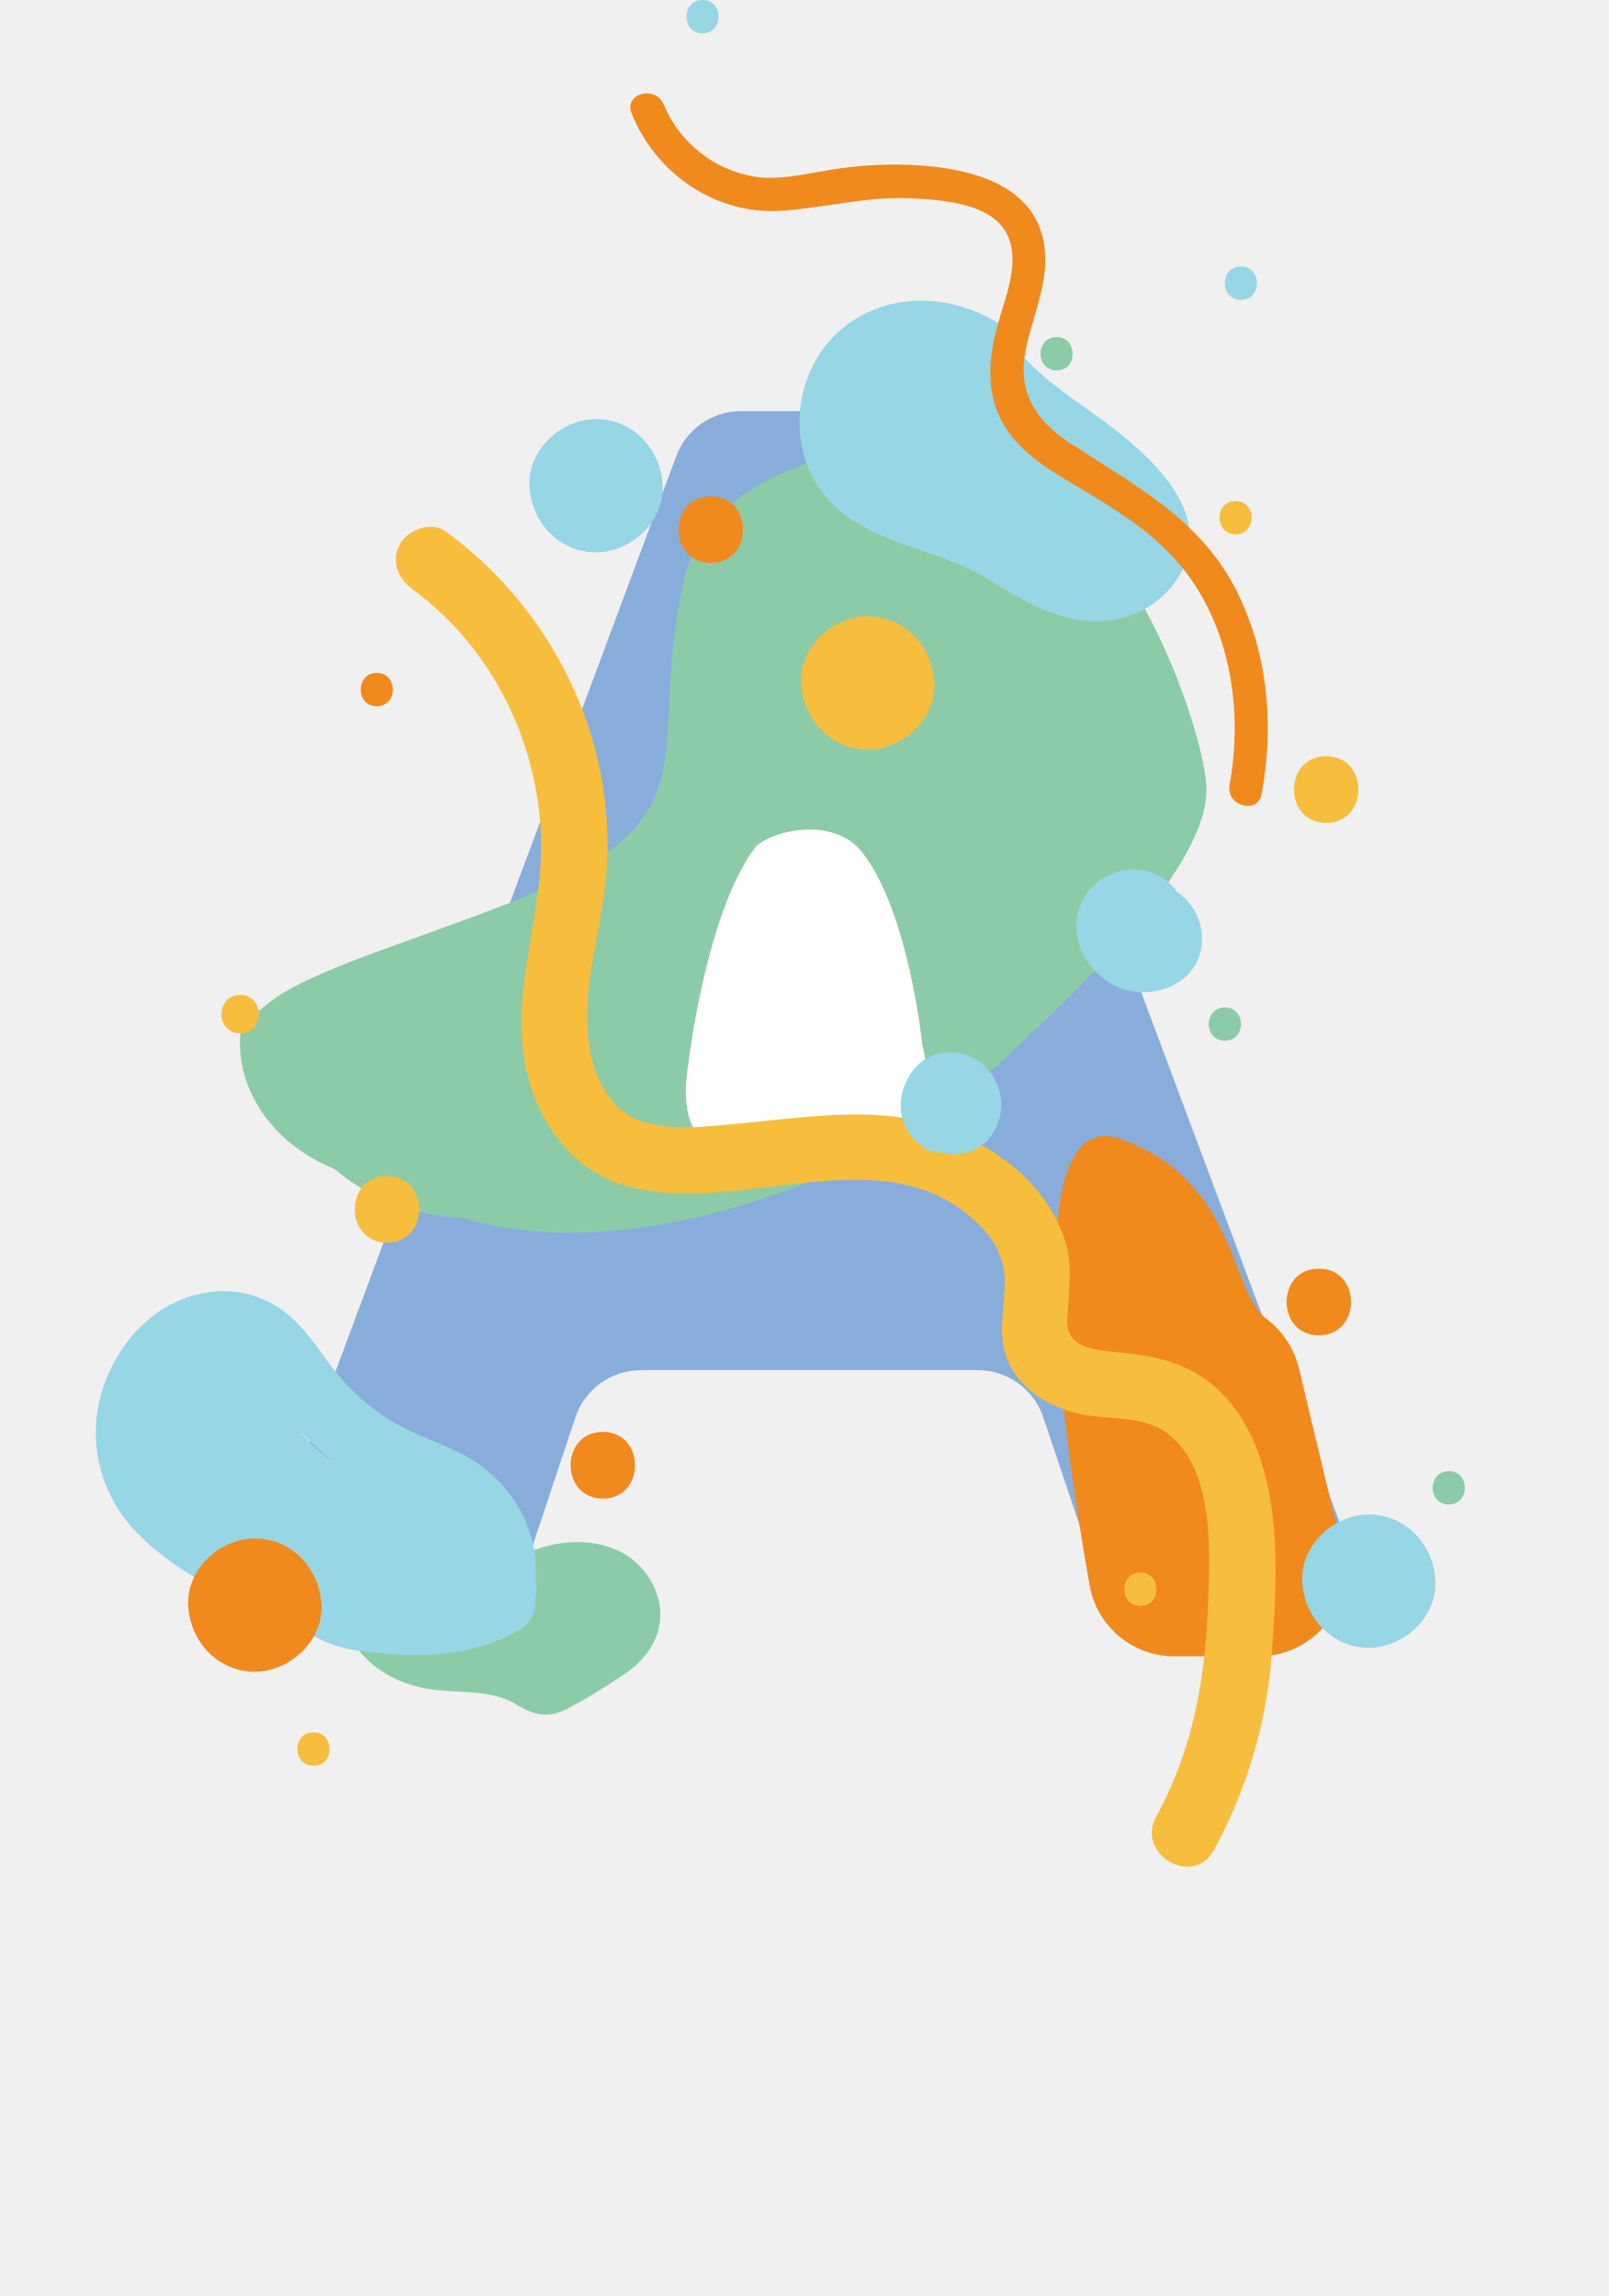
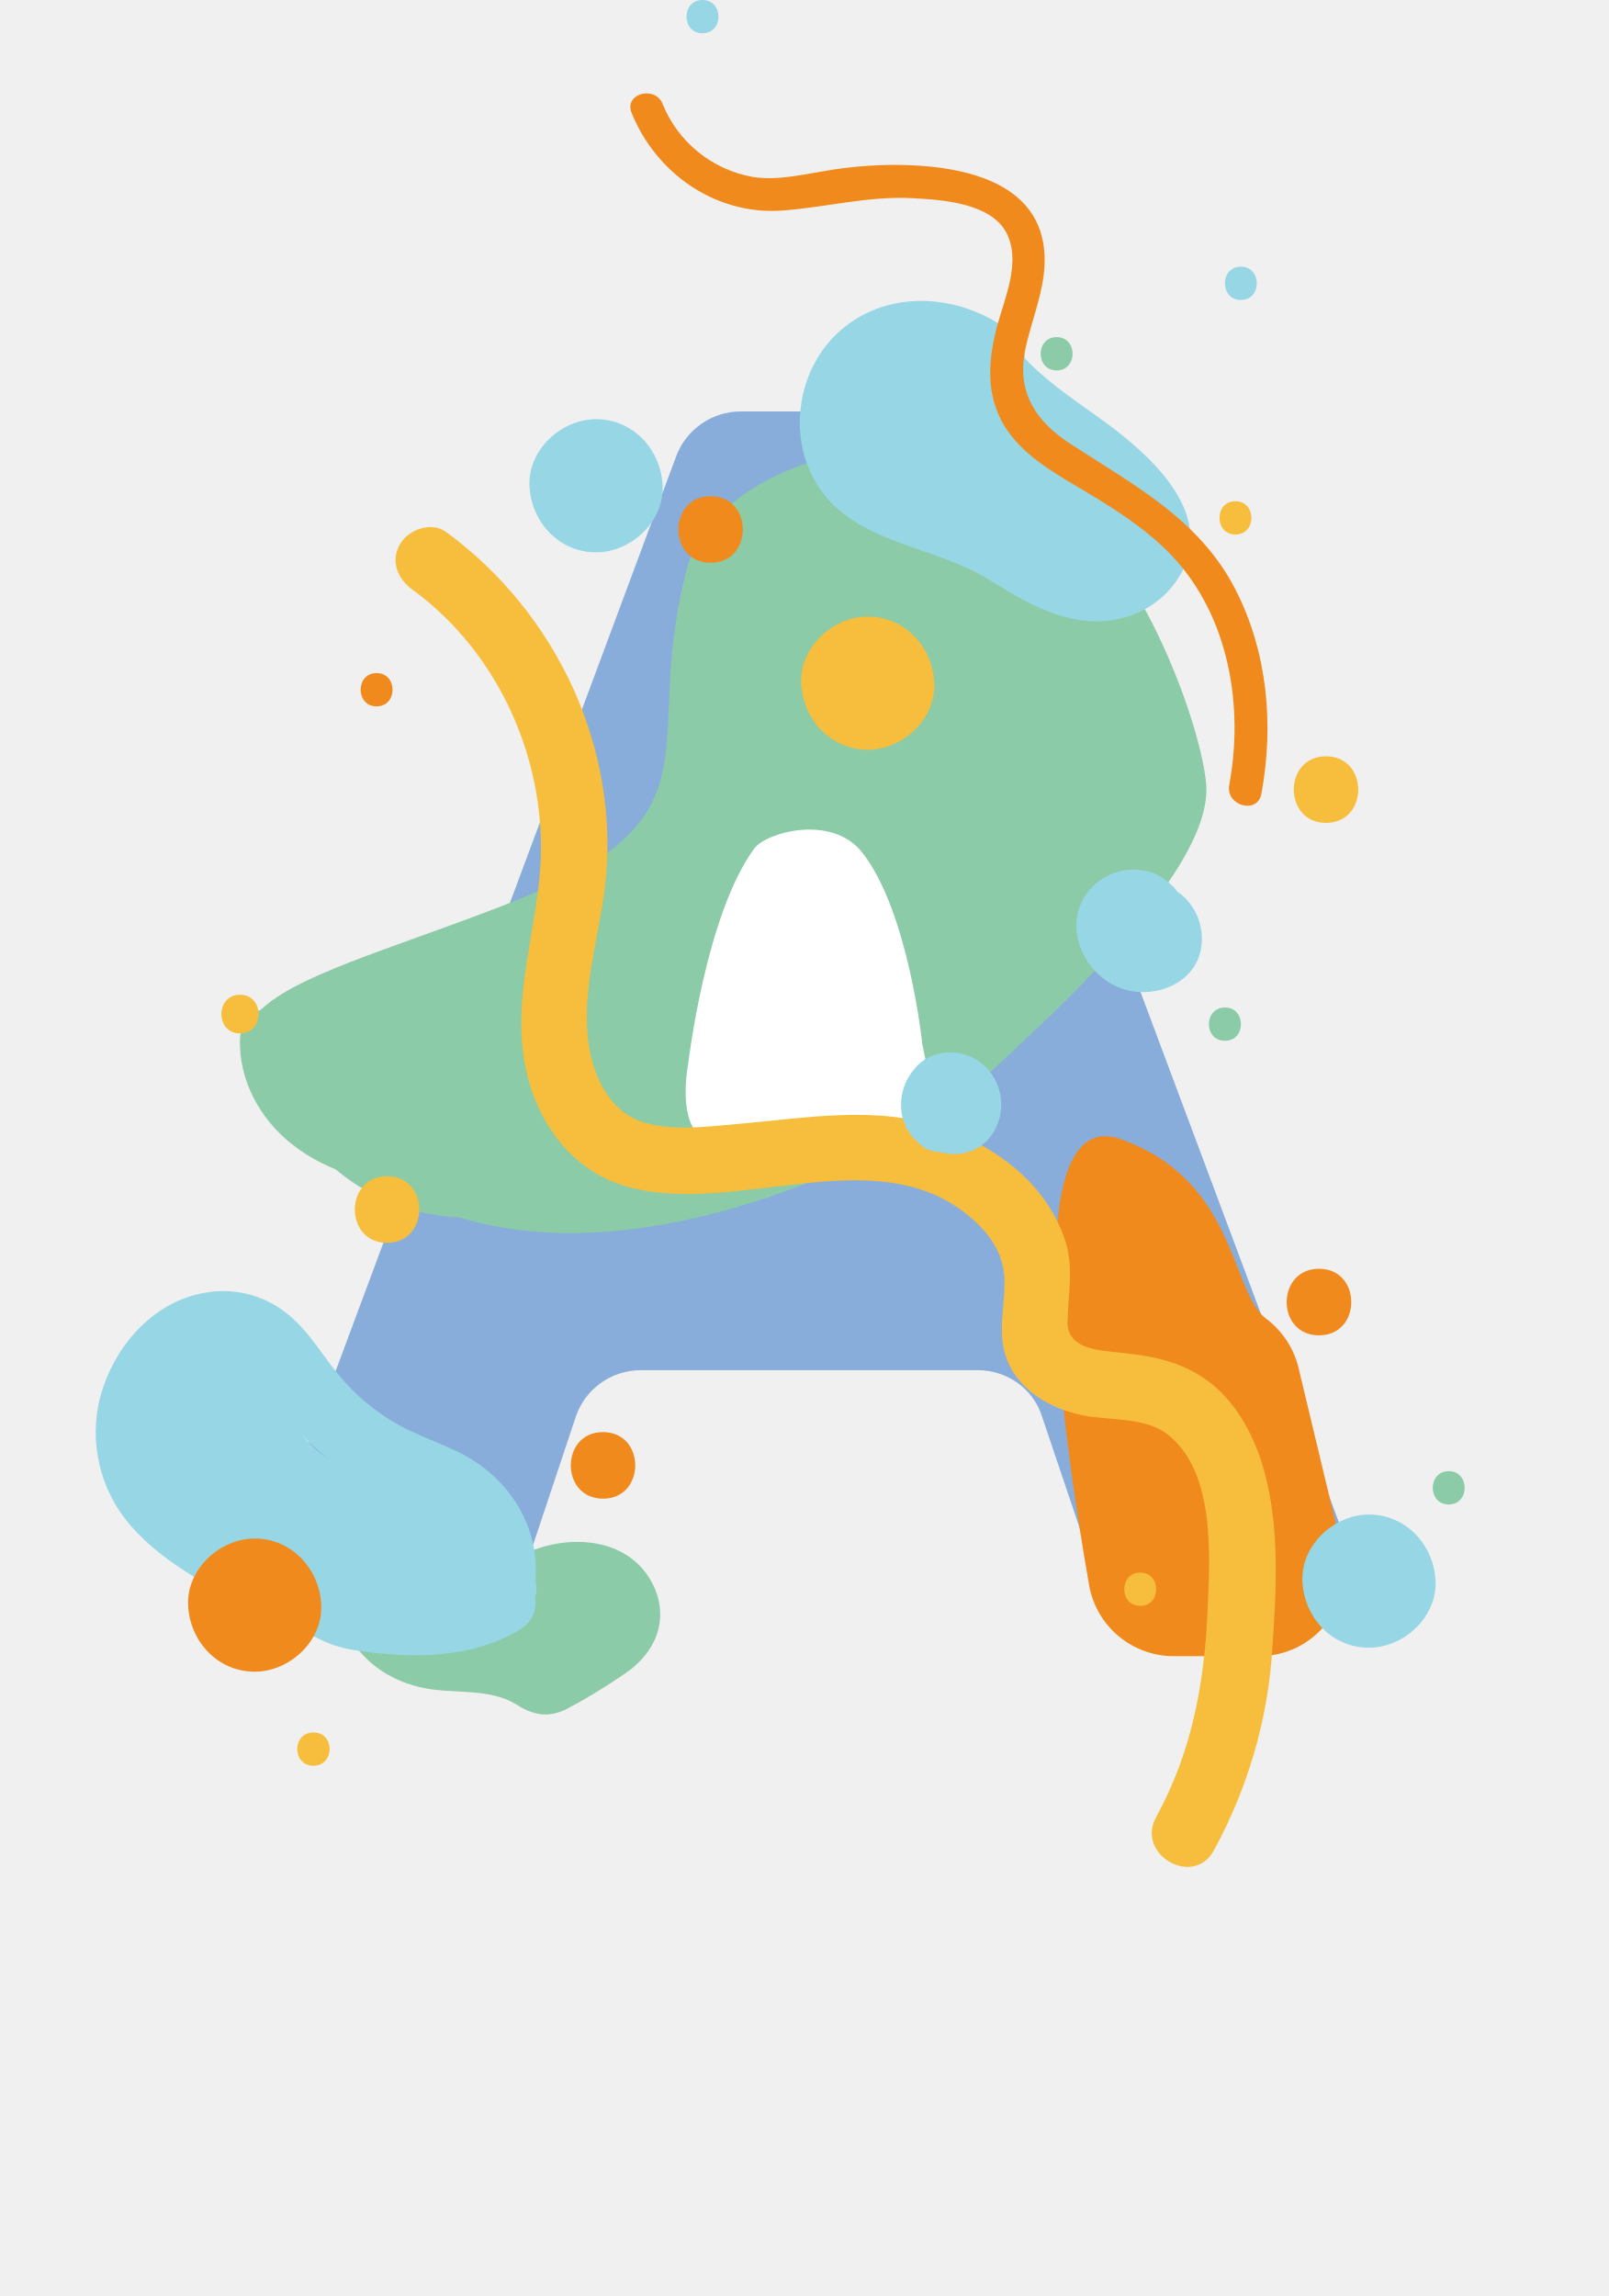
- <svg xmlns="http://www.w3.org/2000/svg" height="593.21" viewBox="0 0 415.56 593.21" width="415.56">
-   <path d="m252.6 354h-87a17.85 17.85 0 0 0 -16.94 12.21l-13.29 39.88a17.88 17.88 0 0 1 -17 12.21h-29.79a17.85 17.85 0 0 1 -16.73-24.09l102.88-276.37a17.84 17.84 0 0 1 16.73-11.62h34.8a17.85 17.85 0 0 1 16.74 11.59l103.43 276.37a17.86 17.86 0 0 1 -16.72 24.12h-29.8a17.86 17.86 0 0 1 -16.91-12.16l-13.46-40a17.86 17.86 0 0 0 -16.94-12.14zm-57.8-52.09h28.44a17.86 17.86 0 0 0 16.93-23.54l-14.3-42.58c-5.46-16.26-28.47-16.22-33.88.06l-14.14 42.58a17.85 17.85 0 0 0 16.95 23.48z" fill="#88addb" />
-   <path d="m177.45 147.18c-12.39 47.51 11.36 64-47.52 86.77s-99.16 26.86-31 71.28c57.4 37.39 144.19-15.93 145.66-17.57 9.29-10.33 67.14-56.81 67.14-83.67 0-11.86-15.78-62-43.38-78.51-34.92-20.84-83.98-4.84-90.9 21.7z" fill="#8ccba7" />
-   <path d="m289.48 294.26c30 10.6 28.35 39.33 37.55 46.34a22.81 22.81 0 0 1 8.54 12.79l11.28 47.19a22.19 22.19 0 0 1 -21.59 27.36h-21.87a22.2 22.2 0 0 1 -21.86-18.33c-6.9-38.81-19.36-124.99 7.95-115.35z" fill="#f08a1d" />
-   <path d="m302.68 228.69c-6.65-6.75-18.28-4.61-22.78 3.5-4.89 8.81.77 19.77 9.59 23.15 8 3 18.75-.66 20.74-9.66a14.55 14.55 0 0 0 -2.8-12.16c-3.34-4.29-7.94-5.55-13.18-4.75-4.46.69-7.32 6.53-6 10.59 1.57 4.86 5.8 6.75 10.59 6-1.61.25-3 .26-4.23-.7-.53-.4-1.22-1.75-.7-.55-.16-.39-.52-2.45-.51-1.64s.24-1.36.43-1.72c.37-.7 1-.92 1.48-1.42.52-.19.54-.22.07-.07-.63.15-.44.14.57 0-1.65-.21.85.07-.18.08-.35 0-2.08-.66-.27 0-.67-.23-.75-.32 0 0-.59-.64-.68-.73-.28-.29s.33.33-.13-.4c.12-.09.29 1.39.13 0 0 .33-.16 2.09.06 1.32.29-1-.52.91-.7 1.17-.82.57-.95.7-.41.39s.38-.21-.12 0c-.58.06-2.11.19-.77.32a4.14 4.14 0 0 1 -2.75-.94 8.61 8.61 0 1 0 12.17-12.17z" fill="#97d6e4" />
-   <path d="m183.65 145.45c11.08 0 11.09-17.21 0-17.21s-11.1 17.21 0 17.21zm-27.89 241.73c11.08 0 11.09-17.22 0-17.22s-11.1 17.22 0 17.22z" fill="#f08a1d" />
-   <path d="m342.65 212.6c11.08 0 11.09-17.21 0-17.21s-11.1 17.21 0 17.21z" fill="#f6be3c" />
-   <path d="m156.65 431.43c6.28-21.89-23.74-31.32-39.21-36.42-9.08-3-20.81-7.73-27.06 2.43-4.6 7.47-4.15 17.44-.21 25.05s11.52 12.23 19.85 13.76c7.35 1.36 16.6 0 23.15 4 4.59 2.85 8.28 3.83 13.4 1.26a150.76 150.76 0 0 0 14.78-9c8.21-5.4 12-14.52 7.05-23.67-5.45-10-17.34-12.09-27.57-9.26-10 2.75-18.94 10.62-29.26 4.58-9.58-5.61-18.25 9.27-8.69 14.86a32.88 32.88 0 0 0 20.55 4.55c7.06-.82 12.95-4.3 19.54-6.63 2.37-.83 6-2.24 8.55-1.22.49.2.89.48 1.36.69 1.5.69-.3 2.11.75.52-.82 1.24-3.47 2.25-4.68 3-3.26 2-6.93 5-10.45 6.42h4.57c-1.71-.48-3.9-2.43-5.72-3.16a32.9 32.9 0 0 0 -6.75-1.91c-5.21-.88-10.51-.82-15.71-1.62-3.55-.54-7.27-1.51-9.23-4.75a9.59 9.59 0 0 1 -1.37-4.39 21 21 0 0 1 .12-2.26c0-.93 1.1-1.78 0-1.18l-4.35 1.18c3.91-.32 9.06 2.08 12.78 3.31s7.61 2.63 11.32 4.19c3.41 1.44 17.31 6 15.87 11.05-3.07 10.67 13.54 15.22 16.6 4.58z" fill="#8ccba7" />
-   <path d="m145.43 411.28h-37.19c-11.08 0-11.1 17.22 0 17.22h37.19c11.08 0 11.09-17.22 0-17.22z" fill="#8ccba7" />
-   <path d="m138.27 408.82c1.41-14.56-7.15-27.51-20-33.7-6-2.88-12.26-4.92-17.94-8.48a55.48 55.48 0 0 1 -14.22-13c-3.79-4.88-7-10.18-11.86-14.11a25.93 25.93 0 0 0 -21.39-5.48c-12.64 2.22-22.2 12.46-26.16 24.27a36.75 36.75 0 0 0 5.67 34.22c8.22 10.45 21.88 17.83 33.88 23.08 6.87 3 13.87 5 21.42 4.91 3.72 0 7.42-.55 11.13-.77a41.87 41.87 0 0 1 12 1.21c7.05 1.52 14.18-.1 18-6.72a16.88 16.88 0 0 0 -2.47-19.55c-5.55-6.16-13.81-7.38-21.66-7.53-7.63-.13-14.83-.84-22.14-3.19-6.69-2.15-13.52-5.57-18.65-10.45-3.21-3.05-8.26-9-5.93-13.84l-9.72 4c4.4 1.81 7.73 6.26 10.59 9.86 3.64 4.58 7 9.44 11.4 13.36a55.45 55.45 0 0 0 17.29 10.25c6 2.32 12.57 2.29 18.53 4.35l-3.8-2.22.83.75-2.21-3.8.32 1v-4.57l-.26 1 2.21-3.8c-.85 1.07-4.19 1.24-5.79 1.52a70.51 70.51 0 0 1 -9.72 1 47.35 47.35 0 0 1 -18.18-2.53c-8.44-3.11-15.38-9.75-17.53-18.59-2.62-10.76-19.22-6.2-16.6 4.58 3.69 15.19 16.33 26.42 30.91 31.07a66.54 66.54 0 0 0 26 2.4c8-.74 19.79-1.13 24.4-9a10.65 10.65 0 0 0 -1.41-12.42c-3.23-3.44-7.33-3.45-11.63-4.17-7-1.19-14.18-3.43-19.89-7.82-5.47-4.21-9.28-10.3-13.6-15.59a43.23 43.23 0 0 0 -17.31-13.19c-3.25-1.35-8.22.85-9.72 3.95-11.44 23.56 14.54 42.78 34.08 49.32a82.91 82.91 0 0 0 16.79 3.53c5.36.61 11.39-.34 16.6 1 .1 0 3.38 1.73 3.24 1.75-1.11.18 1-2.12 1-1.7.2-1.15 2.86.54-1-.95-6.35-2.44-13.88-1.44-20.46-.93-6 .46-11.4.3-17.11-1.81-5.51-2-10.65-5.19-15.71-8.13-7.74-4.49-16.88-9.91-18.27-19.6-1-7.07 1.72-15.21 7.5-19.62 3.12-2.38 7.66-4.11 11.48-2.49 4 1.71 6.76 6.42 9.23 9.77 7.5 10.19 16.71 18.77 28.27 24.15 5.77 2.69 12.7 4.4 17.52 8.75 4.25 3.83 5.48 9.27 4.94 14.78-.45 4.63 4.28 8.61 8.61 8.61 5 0 8.16-4 8.61-8.61zm124-322.16c-12.83-10.74-32.35-12.7-45.44-1.1-11.92 10.57-13.83 30.07-3.76 42.44 10.33 12.64 28.47 13.26 41.76 21.38 8 4.92 16 10 25.56 11 8.59.87 17.41-2.37 22.71-9.32 13.32-17.45-6.64-34.17-19.66-43.54-6.83-4.92-13.88-9.57-19.53-15.9-2.85-3.2-5.18-6.69-9.12-8.72a25.12 25.12 0 0 0 -13.79-2.4c-17.41 1.75-30.7 18.91-24 36.15 3.29 8.4 10.59 13.2 18.51 16.75 8.23 3.7 15.65 8.72 23.75 12.64a59.05 59.05 0 0 0 15.74 5.24c5.38.91 11.84 2 16.27-2.06 9.08-8.31 0-19.8-8.25-24-8.13-4.07-16.7-6-24.41-11.11a68 68 0 0 1 -14.95-13.75c-.48-.62-1-1.44-1.46-2-1.34-1.42.27-.37-.17.81l-2.21 3.8.56-.61-3.8 2.22-.07.16-4.34-1.18c15.38 7.75 29.52 19.36 42.11 31 8.14 7.5 20.34-4.64 12.17-12.17a265.51 265.51 0 0 0 -32.3-25.49c-5.36-3.58-12.29-9.56-19-9.52-7.15 0-11.17 7.06-10.1 13.5 1 6 5.53 10.89 9.5 15.21a83 83 0 0 0 14.08 12 81.62 81.62 0 0 0 16.37 8.61c2.82 1.1 5.8 1.88 8.56 3.11a25.28 25.28 0 0 1 2.63 1.38c2.44 1.45.59 1.21 1.4-1.1l2.21-3.8-.79.76 3.8-2.21c-3.58 1.11-10.07-1.56-13.33-2.93-5.35-2.25-10.18-5.65-15.22-8.47-4.17-2.33-8.57-4.08-12.86-6.16-3.3-1.6-7.33-3.44-8.57-7.19-2.39-7.22 4.77-13.17 11.62-12.52 4 .38 6.25 5.24 8.89 8a100.48 100.48 0 0 0 12.15 10.2c7.42 5.52 16.56 10.46 22.26 17.94 2 2.62 3.53 5.72.56 8.11-3.39 2.71-8.54 1.43-12.15 0-9.16-3.65-16.73-10.28-26-13.81-7.46-2.83-17.29-4.07-23.07-10-5.13-5.27-4.25-14.37 1-19.32 5.85-5.56 16.1-4.76 22 .22 3.56 3 8.68 3.49 12.17 0 3.06-3.07 3.58-9.18 0-12.17z" fill="#97d6e4" />
-   <path d="m319.24 138.06c5.53 0 5.54-8.6 0-8.6s-5.55 8.6 0 8.6zm-24.59 276.84c5.54 0 5.55-8.61 0-8.61s-5.55 8.61 0 8.61z" fill="#f6be3c" />
-   <path d="m273 95.7c5.53 0 5.54-8.61 0-8.61s-5.55 8.61 0 8.61zm-86.82 192.14c5.54 0 5.55-8.61 0-8.61s-5.54 8.61 0 8.61z" fill="#8ccba7" />
-   <path d="m163.17 29.25c6.26 15.64 21.74 26.36 38.83 25.2 11.39-.77 22.15-3.82 33.7-3.2 7.57.41 20.17 1.19 24.31 8.94 3.94 7.37-.43 16.86-2.37 24.18-2.14 8.08-2.91 16.41 1 24.09 4.08 8 12.12 12.76 19.55 17.17 8.8 5.24 17.72 10.59 24.76 18.14 14.56 15.6 18.47 38.6 14.73 59.06-1 5.42 7.3 7.74 8.3 2.29 3.26-17.83 1.64-36.56-6.69-52.85-9.38-18.33-26.37-27-42.85-37.79-8.71-5.71-13.55-13.07-11.51-23.68 1.57-8.13 5.33-15.93 5.13-24.35-.49-20.09-22.18-23.76-38.27-23.94a104 104 0 0 0 -18.55 1.6c-6.16 1-12.38 2.55-18.64 1.47a31 31 0 0 1 -23.13-18.58c-2-5.08-10.36-2.87-8.3 2.28z" fill="#f08a1d" />
-   <path d="m166.23 282.2 12.42-31.66c2-5.16-6.3-7.4-8.3-2.29l-12.42 31.67c-2 5.15 6.3 7.39 8.3 2.28zm-23.02 14.13a32.24 32.24 0 0 1 -16.94-.31c-5.34-1.52-7.62 6.78-2.29 8.3a41.23 41.23 0 0 0 21.52.31c5.37-1.35 3.09-9.65-2.29-8.3z" fill="#8ccba7" />
-   <path d="m222.83 182.13c5.54 0 5.55-8.6 0-8.6s-5.55 8.6 0 8.6z" fill="#f6be3c" />
-   <path d="m224.21 193.67c9 0 17.63-7.92 17.21-17.22s-7.56-17.21-17.21-17.21c-9 0-17.63 7.92-17.22 17.21s7.57 17.22 17.22 17.22z" fill="#f6be3c" />
-   <path d="m154 142.71c9 0 17.63-7.92 17.22-17.21s-7.57-17.22-17.22-17.22c-9 0-17.63 7.92-17.21 17.22s7.56 17.21 17.21 17.21zm199.67 283.02c9 0 17.63-7.92 17.21-17.22s-7.56-17.21-17.21-17.21c-9 0-17.64 7.91-17.22 17.21s7.56 17.22 17.22 17.22z" fill="#97d6e4" />
-   <g fill="#8ccba7">
-     <path d="m162.93 275.77c-7 4.21-14.36 9.79-22.21 12.32s-16.29 1.83-24.42 1.31c-11.06-.71-11 16.51 0 17.22 9.64.62 19.67 1.08 29-1.93s17.86-9 26.32-14.05c9.49-5.69.85-20.58-8.69-14.87z" />
-     <path d="m154.88 283.47a62.12 62.12 0 0 1 -47.26 6.22c-10.72-2.86-15.29 13.74-4.58 16.6a80 80 0 0 0 60.53-8c9.6-5.52.94-20.41-8.69-14.87z" />
-     <path d="m155.67 286.61c-.7 6.49-13.38 8.26-17.94 9.24-7.59 1.63-15.66 2.46-23.36 1.12-13-2.25-25.5-12-24.47-26.28.79-11.06-16.42-11-17.22 0-1.69 23.51 19.56 40.7 41.11 43.48 11.78 1.52 23.92-.14 35.3-3.39 12.27-3.51 22.34-10.77 23.8-24.17.5-4.63-4.32-8.61-8.61-8.61-5.07 0-8.1 4-8.61 8.61z" />
-     <path d="m62 268.55c-.33 10.72 5.19 20.56 13.45 27.12 9.33 7.42 21 10.06 32.53 11.71 4.59.66 9.24-1.13 10.59-6 1.11-4-1.39-9.93-6-10.59-12.48-1.79-33.85-5.5-33.34-22.23.34-11.08-16.87-11.07-17.21 0z" />
+ <svg xmlns="http://www.w3.org/2000/svg" version="1.1" id="Layer_1" x="0px" y="0px" viewBox="0 0 415.6 593.2" style="enable-background:new 0 0 415.6 593.2;" xml:space="preserve">
+   <style type="text/css">
+ 	.st0{fill:#88ADDB;}
+ 	.st1{fill:#8CCBA7;}
+ 	.st2{fill:#F08A1D;}
+ 	.st3{fill:#97D6E4;}
+ 	.st4{fill:#F6BE3C;}
+ 	.st5{fill:#FFFFFF;}
+ </style>
+   <g>
+     <path class="st0" d="M252.6,354h-87c-7.7,0-14.5,4.9-16.9,12.2l-13.3,39.9c-2.4,7.3-9.3,12.2-17,12.2H88.6c-9.9,0-17.9-8-17.9-17.8   c0-2.1,0.4-4.2,1.1-6.2l102.9-276.4c2.6-7,9.3-11.6,16.7-11.6h34.8c7.5,0,14.1,4.6,16.7,11.6l103.4,276.4c3.5,9.2-1.2,19.5-10.5,23   c-2,0.7-4.1,1.1-6.3,1.1h-29.8c-7.7,0-14.5-4.9-16.9-12.2l-13.5-40C267.1,358.9,260.3,354,252.6,354L252.6,354z M194.8,301.9h28.4   c9.9,0,17.9-8,17.9-17.9c0-1.9-0.3-3.8-0.9-5.7l-14.3-42.6c-5.5-16.3-28.5-16.2-33.9,0.1l-14.1,42.6c-3.1,9.4,2,19.5,11.3,22.6   C191,301.6,192.9,301.9,194.8,301.9z" />
+     <path class="st1" d="M177.4,147.2c-12.4,47.5,11.4,64-47.5,86.8s-99.2,26.9-31,71.3c57.4,37.4,144.2-15.9,145.7-17.6   c9.3-10.3,67.1-56.8,67.1-83.7c0-11.9-15.8-62-43.4-78.5C233.4,104.6,184.4,120.6,177.4,147.2L177.4,147.2z" />
+     <path class="st2" d="M289.5,294.3c30,10.6,28.4,39.3,37.5,46.3c4.2,3.1,7.3,7.7,8.5,12.8l11.3,47.2c2.9,11.9-4.5,23.9-16.4,26.7   c-1.7,0.4-3.4,0.6-5.2,0.6h-21.9c-10.8,0-20-7.7-21.9-18.3C274.6,370.8,262.2,284.6,289.5,294.3L289.5,294.3z" />
+     <path class="st3" d="M302.7,228.7c-6.6-6.8-18.3-4.6-22.8,3.5c-4.9,8.8,0.8,19.8,9.6,23.1c8,3,18.8-0.7,20.7-9.7   c0.9-4.3-0.1-8.7-2.8-12.2c-3.3-4.3-7.9-5.6-13.2-4.8c-4.5,0.7-7.3,6.5-6,10.6c1.6,4.9,5.8,6.8,10.6,6c-1.6,0.2-3,0.3-4.2-0.7   c-0.5-0.4-1.2-1.8-0.7-0.6c-0.2-0.4-0.5-2.4-0.5-1.6s0.2-1.4,0.4-1.7c0.4-0.7,1-0.9,1.5-1.4c0.5-0.2,0.5-0.2,0.1-0.1   c-0.6,0.1-0.4,0.1,0.6,0c-1.6-0.2,0.9,0.1-0.2,0.1c-0.4,0-2.1-0.7-0.3,0c-0.7-0.2-0.8-0.3,0,0c-0.6-0.6-0.7-0.7-0.3-0.3   s0.3,0.3-0.1-0.4c0.1-0.1,0.3,1.4,0.1,0c0,0.3-0.2,2.1,0.1,1.3c0.3-1-0.5,0.9-0.7,1.2c-0.8,0.6-1,0.7-0.4,0.4s0.4-0.2-0.1,0   c-0.6,0.1-2.1,0.2-0.8,0.3c-1,0-2-0.3-2.8-0.9c3.3,3.5,8.7,3.6,12.2,0.4c3.5-3.3,3.6-8.7,0.4-12.2C303,229,302.8,228.9,302.7,228.7   L302.7,228.7z" />
+     <path class="st2" d="M183.6,145.4c11.1,0,11.1-17.2,0-17.2S172.5,145.4,183.6,145.4L183.6,145.4z M155.8,387.2   c11.1,0,11.1-17.2,0-17.2S144.7,387.2,155.8,387.2z" />
+     <path class="st4" d="M342.6,212.6c11.1,0,11.1-17.2,0-17.2S331.5,212.6,342.6,212.6z" />
+     <path class="st1" d="M156.6,431.4c6.3-21.9-23.7-31.3-39.2-36.4c-9.1-3-20.8-7.7-27.1,2.4c-4.6,7.5-4.2,17.4-0.2,25   s11.5,12.2,19.8,13.8c7.3,1.4,16.6,0,23.2,4c4.6,2.9,8.3,3.8,13.4,1.3c5.1-2.7,10-5.7,14.8-9c8.2-5.4,12-14.5,7.1-23.7   c-5.4-10-17.3-12.1-27.6-9.3c-10,2.8-18.9,10.6-29.3,4.6c-9.6-5.6-18.2,9.3-8.7,14.9c6.2,3.7,13.4,5.3,20.5,4.5   c7.1-0.8,12.9-4.3,19.5-6.6c2.4-0.8,6-2.2,8.6-1.2c0.5,0.2,0.9,0.5,1.4,0.7c1.5,0.7-0.3,2.1,0.8,0.5c-0.8,1.2-3.5,2.2-4.7,3   c-3.3,2-6.9,5-10.4,6.4h4.6c-1.7-0.5-3.9-2.4-5.7-3.2c-2.2-0.9-4.4-1.5-6.8-1.9c-5.2-0.9-10.5-0.8-15.7-1.6   c-3.6-0.5-7.3-1.5-9.2-4.8c-0.8-1.3-1.3-2.8-1.4-4.4c0-0.8,0-1.5,0.1-2.3c0-0.9,1.1-1.8,0-1.2l-4.3,1.2c3.9-0.3,9.1,2.1,12.8,3.3   s7.6,2.6,11.3,4.2c3.4,1.4,17.3,6,15.9,11C137,437.5,153.6,442,156.6,431.4L156.6,431.4z" />
+     <path class="st1" d="M145.4,411.3h-37.2c-11.1,0-11.1,17.2,0,17.2h37.2C156.5,428.5,156.5,411.3,145.4,411.3z" />
+     <path class="st3" d="M138.3,408.8c1.4-14.6-7.1-27.5-20-33.7c-6-2.9-12.3-4.9-17.9-8.5c-5.5-3.5-10.3-7.9-14.2-13   c-3.8-4.9-7-10.2-11.9-14.1c-6-4.9-13.8-6.9-21.4-5.5c-12.6,2.2-22.2,12.5-26.2,24.3c-4,11.6-1.8,24.5,5.7,34.2   c8.2,10.5,21.9,17.8,33.9,23.1c6.9,3,13.9,5,21.4,4.9c3.7,0,7.4-0.5,11.1-0.8c4-0.2,8.1,0.2,12,1.2c7.1,1.5,14.2-0.1,18-6.7   c3.5-6.4,2.5-14.2-2.5-19.5c-5.6-6.2-13.8-7.4-21.7-7.5c-7.6-0.1-14.8-0.8-22.1-3.2c-6.7-2.1-13.5-5.6-18.7-10.5   c-3.2-3-8.3-9-5.9-13.8l-9.7,4c4.4,1.8,7.7,6.3,10.6,9.9c3.6,4.6,7,9.4,11.4,13.4c5.1,4.4,11,7.9,17.3,10.2   c6,2.3,12.6,2.3,18.5,4.4l-3.8-2.2l0.8,0.8l-2.2-3.8l0.3,1v-4.6l-0.3,1l2.2-3.8c-0.8,1.1-4.2,1.2-5.8,1.5c-3.2,0.6-6.5,0.9-9.7,1   c-6.2,0.4-12.3-0.5-18.2-2.5c-8.4-3.1-15.4-9.8-17.5-18.6c-2.6-10.8-19.2-6.2-16.6,4.6c3.7,15.2,16.3,26.4,30.9,31.1   c8.4,2.5,17.3,3.3,26,2.4c8-0.7,19.8-1.1,24.4-9c2.3-4,1.7-9-1.4-12.4c-3.2-3.4-7.3-3.5-11.6-4.2c-7-1.2-14.2-3.4-19.9-7.8   c-5.5-4.2-9.3-10.3-13.6-15.6c-4.6-5.8-10.5-10.3-17.3-13.2c-3.2-1.4-8.2,0.9-9.7,4c-11.4,23.6,14.5,42.8,34.1,49.3   c5.5,1.8,11.1,2.9,16.8,3.5c5.4,0.6,11.4-0.3,16.6,1c0.1,0,3.4,1.7,3.2,1.8c-1.1,0.2,1-2.1,1-1.7c0.2-1.1,2.9,0.5-1-1   c-6.3-2.4-13.9-1.4-20.5-0.9c-6,0.5-11.4,0.3-17.1-1.8c-5.5-2-10.7-5.2-15.7-8.1c-7.7-4.5-16.9-9.9-18.3-19.6   c-1-7.1,1.7-15.2,7.5-19.6c3.1-2.4,7.7-4.1,11.5-2.5c4,1.7,6.8,6.4,9.2,9.8c7.5,10.2,16.7,18.8,28.3,24.1   c5.8,2.7,12.7,4.4,17.5,8.8c4.2,3.8,5.5,9.3,4.9,14.8c-0.4,4.6,4.3,8.6,8.6,8.6c5,0,8.2-4,8.6-8.6L138.3,408.8z M262.3,86.7   c-12.8-10.7-32.4-12.7-45.4-1.1c-11.9,10.6-13.8,30.1-3.8,42.4c10.3,12.6,28.5,13.3,41.8,21.4c8,4.9,16,10,25.6,11   c8.6,0.9,17.4-2.4,22.7-9.3c13.3-17.4-6.6-34.2-19.7-43.5c-6.8-4.9-13.9-9.6-19.5-15.9c-2.9-3.2-5.2-6.7-9.1-8.7   c-4.3-2.1-9.1-2.9-13.8-2.4c-17.4,1.8-30.7,18.9-24,36.2c3.3,8.4,10.6,13.2,18.5,16.8c8.2,3.7,15.6,8.7,23.8,12.6   c5,2.5,10.3,4.2,15.7,5.2c5.4,0.9,11.8,2,16.3-2.1c9.1-8.3,0-19.8-8.2-24c-8.1-4.1-16.7-6-24.4-11.1c-5.6-3.8-10.7-8.4-14.9-13.8   c-0.5-0.6-1-1.4-1.5-2c-1.3-1.4,0.3-0.4-0.2,0.8l-2.2,3.8l0.6-0.6l-3.8,2.2l-0.1,0.2l-4.3-1.2c15.4,7.8,29.5,19.4,42.1,31   c8.1,7.5,20.3-4.6,12.2-12.2c-10.1-9.3-20.9-17.8-32.3-25.5c-5.4-3.6-12.3-9.6-19-9.5c-7.1,0-11.2,7.1-10.1,13.5   c1,6,5.5,10.9,9.5,15.2c4.2,4.5,9,8.5,14.1,12c5.1,3.5,10.6,6.4,16.4,8.6c2.8,1.1,5.8,1.9,8.6,3.1c0.9,0.4,1.8,0.9,2.6,1.4   c2.4,1.4,0.6,1.2,1.4-1.1l2.2-3.8L279,137l3.8-2.2c-3.6,1.1-10.1-1.6-13.3-2.9c-5.4-2.2-10.2-5.7-15.2-8.5   c-4.2-2.3-8.6-4.1-12.9-6.2c-3.3-1.6-7.3-3.4-8.6-7.2c-2.4-7.2,4.8-13.2,11.6-12.5c4,0.4,6.2,5.2,8.9,8c3.8,3.7,7.8,7.1,12.2,10.2   c7.4,5.5,16.6,10.5,22.3,17.9c2,2.6,3.5,5.7,0.6,8.1c-3.4,2.7-8.5,1.4-12.1,0c-9.2-3.6-16.7-10.3-26-13.8   c-7.5-2.8-17.3-4.1-23.1-10c-5.1-5.3-4.2-14.4,1-19.3c5.9-5.6,16.1-4.8,22,0.2c3.6,3,8.7,3.5,12.2,0   C265.3,95.8,265.8,89.7,262.3,86.7L262.3,86.7z" />
+     <path class="st4" d="M319.2,138.1c5.5,0,5.5-8.6,0-8.6S313.7,138.1,319.2,138.1z M294.6,414.9c5.5,0,5.5-8.6,0-8.6   S289.1,414.9,294.6,414.9z" />
+     <path class="st1" d="M273,95.7c5.5,0,5.5-8.6,0-8.6S267.5,95.7,273,95.7z M186.2,287.8c5.5,0,5.6-8.6,0-8.6   S180.6,287.8,186.2,287.8z" />
+     <path class="st2" d="M163.2,29.2c6.3,15.6,21.7,26.4,38.8,25.2c11.4-0.8,22.1-3.8,33.7-3.2c7.6,0.4,20.2,1.2,24.3,8.9   c3.9,7.4-0.4,16.9-2.4,24.2c-2.1,8.1-2.9,16.4,1,24.1c4.1,8,12.1,12.8,19.5,17.2c8.8,5.2,17.7,10.6,24.8,18.1   c14.6,15.6,18.5,38.6,14.7,59.1c-1,5.4,7.3,7.7,8.3,2.3c3.3-17.8,1.6-36.6-6.7-52.8c-9.4-18.3-26.4-27-42.9-37.8   c-8.7-5.7-13.5-13.1-11.5-23.7c1.6-8.1,5.3-15.9,5.1-24.3c-0.5-20.1-22.2-23.8-38.3-23.9c-6.2,0-12.4,0.5-18.6,1.6   c-6.2,1-12.4,2.5-18.6,1.5c-10.4-1.9-19.1-8.9-23.1-18.6C169.5,21.9,161.1,24.1,163.2,29.2L163.2,29.2z" />
+     <path class="st1" d="M166.2,282.2l12.4-31.7c2-5.2-6.3-7.4-8.3-2.3l-12.4,31.7C155.9,285.1,164.2,287.3,166.2,282.2z M143.2,296.3   c-5.6,1.4-11.4,1.3-16.9-0.3c-5.3-1.5-7.6,6.8-2.3,8.3c7,2,14.4,2.1,21.5,0.3C150.9,303.3,148.6,295,143.2,296.3z" />
+     <path class="st4" d="M222.8,182.1c5.5,0,5.6-8.6,0-8.6S217.3,182.1,222.8,182.1z" />
+     <path class="st4" d="M224.2,193.7c9,0,17.6-7.9,17.2-17.2s-7.6-17.2-17.2-17.2c-9,0-17.6,7.9-17.2,17.2S214.6,193.7,224.2,193.7   L224.2,193.7z" />
+     <path class="st3" d="M154,142.7c9,0,17.6-7.9,17.2-17.2s-7.6-17.2-17.2-17.2c-9,0-17.6,7.9-17.2,17.2S144.4,142.7,154,142.7z    M353.7,425.7c9,0,17.6-7.9,17.2-17.2s-7.6-17.2-17.2-17.2c-9,0-17.6,7.9-17.2,17.2S344,425.7,353.7,425.7z" />
+     <g>
+       <path class="st1" d="M162.9,275.8c-7,4.2-14.4,9.8-22.2,12.3s-16.3,1.8-24.4,1.3c-11.1-0.7-11,16.5,0,17.2    c9.6,0.6,19.7,1.1,29-1.9s17.9-9,26.3-14C181.1,285,172.5,270.1,162.9,275.8L162.9,275.8z" />
+       <path class="st1" d="M154.9,283.5c-14.3,8.3-31.3,10.5-47.3,6.2c-10.7-2.9-15.3,13.7-4.6,16.6c20.4,5.4,42.2,2.6,60.5-8    C173.2,292.8,164.5,277.9,154.9,283.5L154.9,283.5z" />
+       <path class="st1" d="M155.7,286.6c-0.7,6.5-13.4,8.3-17.9,9.2c-7.6,1.6-15.7,2.5-23.4,1.1c-13-2.2-25.5-12-24.5-26.3    c0.8-11.1-16.4-11-17.2,0c-1.7,23.5,19.6,40.7,41.1,43.5c11.8,1.5,23.9-0.1,35.3-3.4c12.3-3.5,22.3-10.8,23.8-24.2    c0.5-4.6-4.3-8.6-8.6-8.6C159.2,278,156.2,282,155.7,286.6L155.7,286.6z" />
+       <path class="st1" d="M62,268.5c-0.3,10.7,5.2,20.6,13.4,27.1c9.3,7.4,21,10.1,32.5,11.7c4.6,0.7,9.2-1.1,10.6-6    c1.1-4-1.4-9.9-6-10.6c-12.5-1.8-33.8-5.5-33.3-22.2C79.6,257.5,62.4,257.5,62,268.5L62,268.5z" />
+     </g>
+     <path class="st4" d="M62,267c6.4,0,6.4-10,0-10S55.6,267,62,267z" />
+     <path class="st2" d="M97.3,182.5c5.5,0,5.5-8.6,0-8.6S91.8,182.5,97.3,182.5z" />
+     <path class="st5" d="M238.3,269.8c0,0-3.5-34.2-15.5-49.5c-7.9-10.1-24.9-5.2-27.9-1.1c-12.6,17.1-17.1,55.7-17.1,55.7   s-2.6,13.1,2.6,18.2s62-3.1,62-3.1L238.3,269.8z" />
+     <path class="st4" d="M313.6,478.1c8.7-15.9,13.9-33.5,15.1-51.6c1.1-16.2,2.2-33.8-3-49.5c-2.4-7.2-6.4-14.2-12.2-19.1   c-7-5.8-14.9-7.5-23.8-8.4c-5.5-0.6-14-0.8-13.9-8c0.2-7.7,1.8-14.4-0.9-21.9c-5-14-17.5-23.3-31.1-28.1   c-17.1-6.1-35.7-2.6-53.3-1.1c-8,0.7-17.6,2-25.3-0.8c-5.4-2-9-6.8-11.1-12.1c-5.9-15.5,0.3-32.7,2.2-48.4   c4.2-35.5-12.5-70.8-41.1-91.7c-3.8-2.7-9.6-0.6-11.8,3.1c-2.6,4.4-0.7,9,3.1,11.8c22.7,16.5,35.3,45.2,33,73.1   c-1.4,16.8-7.1,33-3.8,50c2.7,14,11.6,26.8,25.7,31c29.1,8.7,67.1-14.2,91.6,10.2c3.7,3.7,6.3,8.3,6.5,13.6c0.3,8.5-2.7,16,2.1,24   c3.9,6.4,11.2,10.1,18.3,11.5s15.9,0.3,21.9,5c12.3,9.8,10.8,31.5,10.2,45.3c-0.8,19-4.1,36.7-13.3,53.5   C293.4,479.1,308.3,487.8,313.6,478.1L313.6,478.1z" />
+     <path class="st3" d="M255.4,284.9c-1.4-5.1-6.8-8.2-11.9-6.7c0,0,0,0-0.1,0c-5.4,1.3-8.7,6.8-7.4,12.2c0.9,3.8,4,6.8,7.9,7.5   c4.2,0.9,8.6-0.4,11.5-3.6c4.7-5.5,4.3-13.7-0.8-18.7c-4.9-4.9-13.6-5.1-18.2,0.4c-2.4,2.7-3.7,6.2-3.6,9.8c0.1,4.6,2.4,8.1,6,10.7   c1.7,1.2,4.7,1.4,6.6,0.9c2.2-0.6,4-2.1,5.1-4c2.4-4.5,0.8-8.9-3.1-11.8c1.5,1.1,2.3,1.8,2.5,3.2l-0.1-0.3   c-0.2-0.9-0.1-0.5,0.1,1.2c0.3-1.8-0.3,0.9-0.2,0.9c0-0.2,0.1-0.5,0.2-0.7c-0.7,1.5-0.8,1.8-0.4,1.1c0.7-1.2-1.5,1.6-0.5,0.6   c0.6-0.6,0.3-0.3-0.9,0.7l-1.4,0.6c0.9-0.2,0.4-0.2-1.2,0.1c0.9,0,0.5-0.1-1.2-0.2c1.3,0.3-2-1-0.8-0.3c-1.2-1-1.5-1.2-1-0.8   s0.2,0.1-0.8-1c0.8,1.8-0.3-1.3-0.1-0.5c0.5,1.7,0.1-2.1,0-0.6s0.6-2.3,0.1-0.9c0.7-1.5,0.8-1.8,0.4-1.1c0.3-0.7,0.8-1.2,1.4-1.6   c0.7-0.5,0.8-0.6,0.2-0.2c0.8-0.5,1.8-0.8,2.8-0.8c4.4,0,8.3,5.7,5.4,10.7c-0.9,1.5-2.3,2.6-4,3.1c-3.8-0.5-5-0.5-3.6,0l-3.8-2.2   l-1.8-3.2c1.2,4.4,6.2,7.4,10.6,6c4.5-1.3,7.2-6,6-10.6L255.4,284.9z M124.2,404c2.7-0.7,3.2-1,1.6-0.8c-0.8,0.1-1.7,0.1-2.5,0.2   c-1.7,0.1-3.3,0.2-5,0.2c-2.9,0.2-5.8-0.3-8.5-1.3c-4.2-1.9-9.2-1.2-11.8,3.1c-2.2,3.7-1.2,9.9,3.1,11.8c5.9,2.6,12.4,3.8,18.9,3.5   c5.5-0.2,12.5-0.1,16.4-4.6C143.6,407.7,131.5,395.5,124.2,404L124.2,404z" />
+     <path class="st3" d="M93.2,422.3c9.5,0.8,19-1,27.6-5.1c4.2-1.9,5.3-8,3.1-11.8c-2.5-4.3-7.5-5-11.8-3.1c-6,2.6-12.5,3.6-18.9,2.8   c-4.6-0.4-8.6,4.3-8.6,8.6C84.6,418.7,88.6,421.9,93.2,422.3L93.2,422.3z" />
+     <path class="st3" d="M125.5,406.2c-8.8,5.2-19.9,4.7-29.8,3.4c-10.9-1.4-16.8-11.8-23-19.9c-2.8-3.7-7.4-5.6-11.7-3.1   c-3.6,2.1-5.9,8.1-3.1,11.8c9.2,12.1,17.7,25.6,34,28c14.2,2.1,29.6,2.3,42.3-5.3C143.8,415.4,135.1,400.6,125.5,406.2L125.5,406.2   z" />
+     <path class="st2" d="M65.8,431.9c9,0,17.6-7.9,17.2-17.2s-7.6-17.2-17.2-17.2c-9,0-17.6,7.9-17.2,17.2S56.2,431.9,65.8,431.9z" />
+     <path class="st1" d="M316.5,268.9c5.5,0,5.5-8.6,0-8.6S310.9,268.9,316.5,268.9z" />
+     <path class="st3" d="M320.6,77.5c5.5,0,5.5-8.6,0-8.6S315.1,77.5,320.6,77.5z M181.5,8.6c5.5,0,5.5-8.6,0-8.6S176,8.6,181.5,8.6z" />
+     <path class="st4" d="M81,456.2c5.5,0,5.6-8.6,0-8.6S75.4,456.2,81,456.2z" />
+     <path class="st1" d="M374.3,388.7c5.5,0,5.5-8.6,0-8.6S368.8,388.7,374.3,388.7z" />
+     <path class="st4" d="M100,321.1c11.1,0,11.1-17.2,0-17.2S88.9,321.1,100,321.1z" />
+     <path class="st3" d="M78.4,353c-5.1-3.2-9.4-7.5-12.6-12.6c-2.5-4.1-7.9-5.4-12-2.9c-0.5,0.3-1,0.7-1.5,1.2   c-10.2,9.1,2.4,22.4,10.2,27.6c3.9,2.6,9.5,0.8,11.8-3.1c2.5-4.2,0.8-9.2-3.1-11.8c-1.5-1-2.8-2.2-4-3.5c-0.4-0.4-0.8-0.9-1.1-1.4   c-0.2-0.4-0.5-0.7-0.7-1.1c1.1,1.6,0.8,3.5-1,5.5L51,349.1c4.8,7.6,11.2,14,18.8,18.8c3.9,2.5,9.5,0.8,11.8-3.1   C83.9,360.7,82.5,355.4,78.4,353z" />
+     <path class="st2" d="M340.8,345c11.1,0,11.1-17.2,0-17.2S329.6,345,340.8,345z" />
  </g>
-   <path d="m62.05 267c6.41 0 6.42-9.95 0-9.95s-6.41 9.95 0 9.95z" fill="#f6be3c" />
-   <path d="m97.35 182.47c5.53 0 5.54-8.61 0-8.61s-5.55 8.61 0 8.61z" fill="#f08a1d" />
-   <path d="m238.29 269.78s-3.49-34.17-15.46-49.48c-7.92-10.14-24.89-5.18-27.89-1.12-12.64 17.11-17.09 55.7-17.09 55.7s-2.56 13.14 2.6 18.17 62-3.15 62-3.15z" fill="#fff" />
-   <path d="m313.58 478.08a125 125 0 0 0 15.08-51.63c1.15-16.19 2.18-33.84-3-49.48-2.38-7.19-6.35-14.18-12.23-19.08-7-5.84-14.93-7.53-23.81-8.42-5.49-.56-14-.82-13.86-8 .16-7.69 1.79-14.39-.9-21.94-5-13.95-17.49-23.33-31.05-28.13-17.14-6.08-35.71-2.62-53.3-1.08-8 .71-17.58 2-25.31-.81-5.45-2-9-6.79-11.05-12.09-5.88-15.5.33-32.7 2.19-48.39 4.21-35.48-12.5-70.84-41.13-91.68-3.76-2.73-9.59-.64-11.77 3.09-2.55 4.35-.68 9 3.09 11.78 22.71 16.53 35.33 45.22 33 73.09-1.41 16.84-7.06 33-3.78 50 2.69 13.95 11.63 26.83 25.67 31 29.05 8.66 67.1-14.25 91.6 10.17 3.7 3.69 6.32 8.26 6.53 13.57.33 8.46-2.73 16.05 2.1 24 3.89 6.36 11.16 10.11 18.32 11.45s15.9.26 21.89 5c12.3 9.79 10.76 31.49 10.19 45.34-.78 18.95-4.12 36.74-13.32 53.53-5.33 9.72 9.53 18.41 14.86 8.69z" fill="#f6be3c" />
-   <path d="m255.41 284.92a9.68 9.68 0 0 0 -12-6.69 10.08 10.08 0 0 0 .53 19.69 12.09 12.09 0 0 0 11.48-3.57 13.83 13.83 0 0 0 -.82-18.74c-4.93-4.94-13.62-5.12-18.24.42a14.77 14.77 0 0 0 -3.65 9.82c.09 4.6 2.4 8.08 6 10.74 1.69 1.25 4.71 1.4 6.64.87a8.76 8.76 0 0 0 5.14-4c2.38-4.49.79-8.9-3.09-11.77 1.47 1.08 2.31 1.78 2.48 3.22l-.1-.34c-.19-.86-.14-.45.15 1.24.32-1.84-.28.87-.2.85a5.56 5.56 0 0 1 .19-.7c-.67 1.48-.82 1.83-.43 1.06.71-1.17-1.49 1.63-.49.61.63-.57.33-.33-.92.71l-1.43.57c.85-.25.43-.22-1.24.08.91 0 .51-.06-1.18-.21 1.33.31-2-1-.76-.28-1.18-1-1.53-1.23-1-.76s.21.14-.76-1c.76 1.79-.32-1.27-.12-.55.51 1.74.1-2.1 0-.65s.55-2.26.13-.85c.7-1.48.84-1.84.43-1.08a3.93 3.93 0 0 1 1.45-1.61c.7-.49.78-.56.23-.23a5.07 5.07 0 0 1 2.81-.79c4.43 0 8.34 5.73 5.36 10.71a6.54 6.54 0 0 1 -4 3.1q-5.67-.76-3.57 0l-3.8-2.22-1.83-3.16c1.16 4.35 6.19 7.44 10.59 6a8.77 8.77 0 0 0 6-10.59zm-131.17 119.08q4.08-1.12 1.58-.8c-.83.08-1.66.15-2.5.21-1.67.12-3.35.23-5 .24a21 21 0 0 1 -8.49-1.27c-4.25-1.88-9.24-1.24-11.77 3.08-2.15 3.67-1.19 9.89 3.08 11.78a42 42 0 0 0 18.86 3.53c5.54-.18 12.54-.07 16.45-4.65 7.15-8.38-5-20.62-12.18-12.17z" fill="#97d6e4" />
-   <path d="m93.23 422.3a53.84 53.84 0 0 0 27.62-5.13c4.23-1.94 5.27-8.05 3.09-11.78-2.54-4.34-7.53-5-11.77-3.09a36.6 36.6 0 0 1 -18.94 2.78c-4.64-.42-8.61 4.27-8.61 8.61 0 5 4 8.18 8.61 8.61z" fill="#97d6e4" />
-   <path d="m125.47 406.19c-8.85 5.25-19.89 4.69-29.77 3.43-10.91-1.4-16.78-11.82-23-19.93-2.77-3.69-7.37-5.64-11.7-3.09-3.63 2.13-5.92 8.06-3.08 11.78 9.23 12.11 17.74 25.62 34 28 14.23 2.06 29.56 2.27 42.31-5.29 9.53-5.64.88-20.52-8.69-14.86z" fill="#97d6e4" />
-   <path d="m65.83 431.92c9 0 17.63-7.92 17.22-17.21s-7.57-17.22-17.22-17.22c-9 0-17.63 7.92-17.21 17.22s7.56 17.21 17.21 17.21z" fill="#f08a1d" />
-   <path d="m316.48 268.9c5.54 0 5.55-8.61 0-8.61s-5.55 8.61 0 8.61z" fill="#8ccba7" />
-   <path d="m320.61 77.47c5.54 0 5.55-8.61 0-8.61s-5.54 8.61 0 8.61zm-139.09-68.86c5.54 0 5.54-8.61 0-8.61s-5.55 8.61 0 8.61z" fill="#97d6e4" />
-   <path d="m81 456.2c5.54 0 5.55-8.61 0-8.61s-5.55 8.61 0 8.61z" fill="#f6be3c" />
-   <path d="m374.32 388.71c5.54 0 5.55-8.6 0-8.6s-5.54 8.6 0 8.6z" fill="#8ccba7" />
-   <path d="m100 321.06c11.07 0 11.09-17.21 0-17.21s-11.1 17.21 0 17.21z" fill="#f6be3c" />
-   <path d="m78.41 353a41.54 41.54 0 0 1 -12.59-12.59 8.74 8.74 0 0 0 -13.52-1.74c-10.19 9.07 2.41 22.43 10.23 27.6 3.87 2.56 9.52.77 11.77-3.09 2.46-4.21.8-9.2-3.09-11.77a22.27 22.27 0 0 1 -4-3.51 9.46 9.46 0 0 1 -1.09-1.43 9.88 9.88 0 0 1 -.67-1.13q1.65 2.46-1 5.5l-13.45-1.7a60.87 60.87 0 0 0 18.76 18.77c3.93 2.49 9.5.81 11.78-3.09a8.76 8.76 0 0 0 -3.13-11.82z" fill="#97d6e4" />
-   <path d="m340.75 345c11.07 0 11.09-17.22 0-17.22s-11.1 17.22 0 17.22z" fill="#f08a1d" />
</svg>
